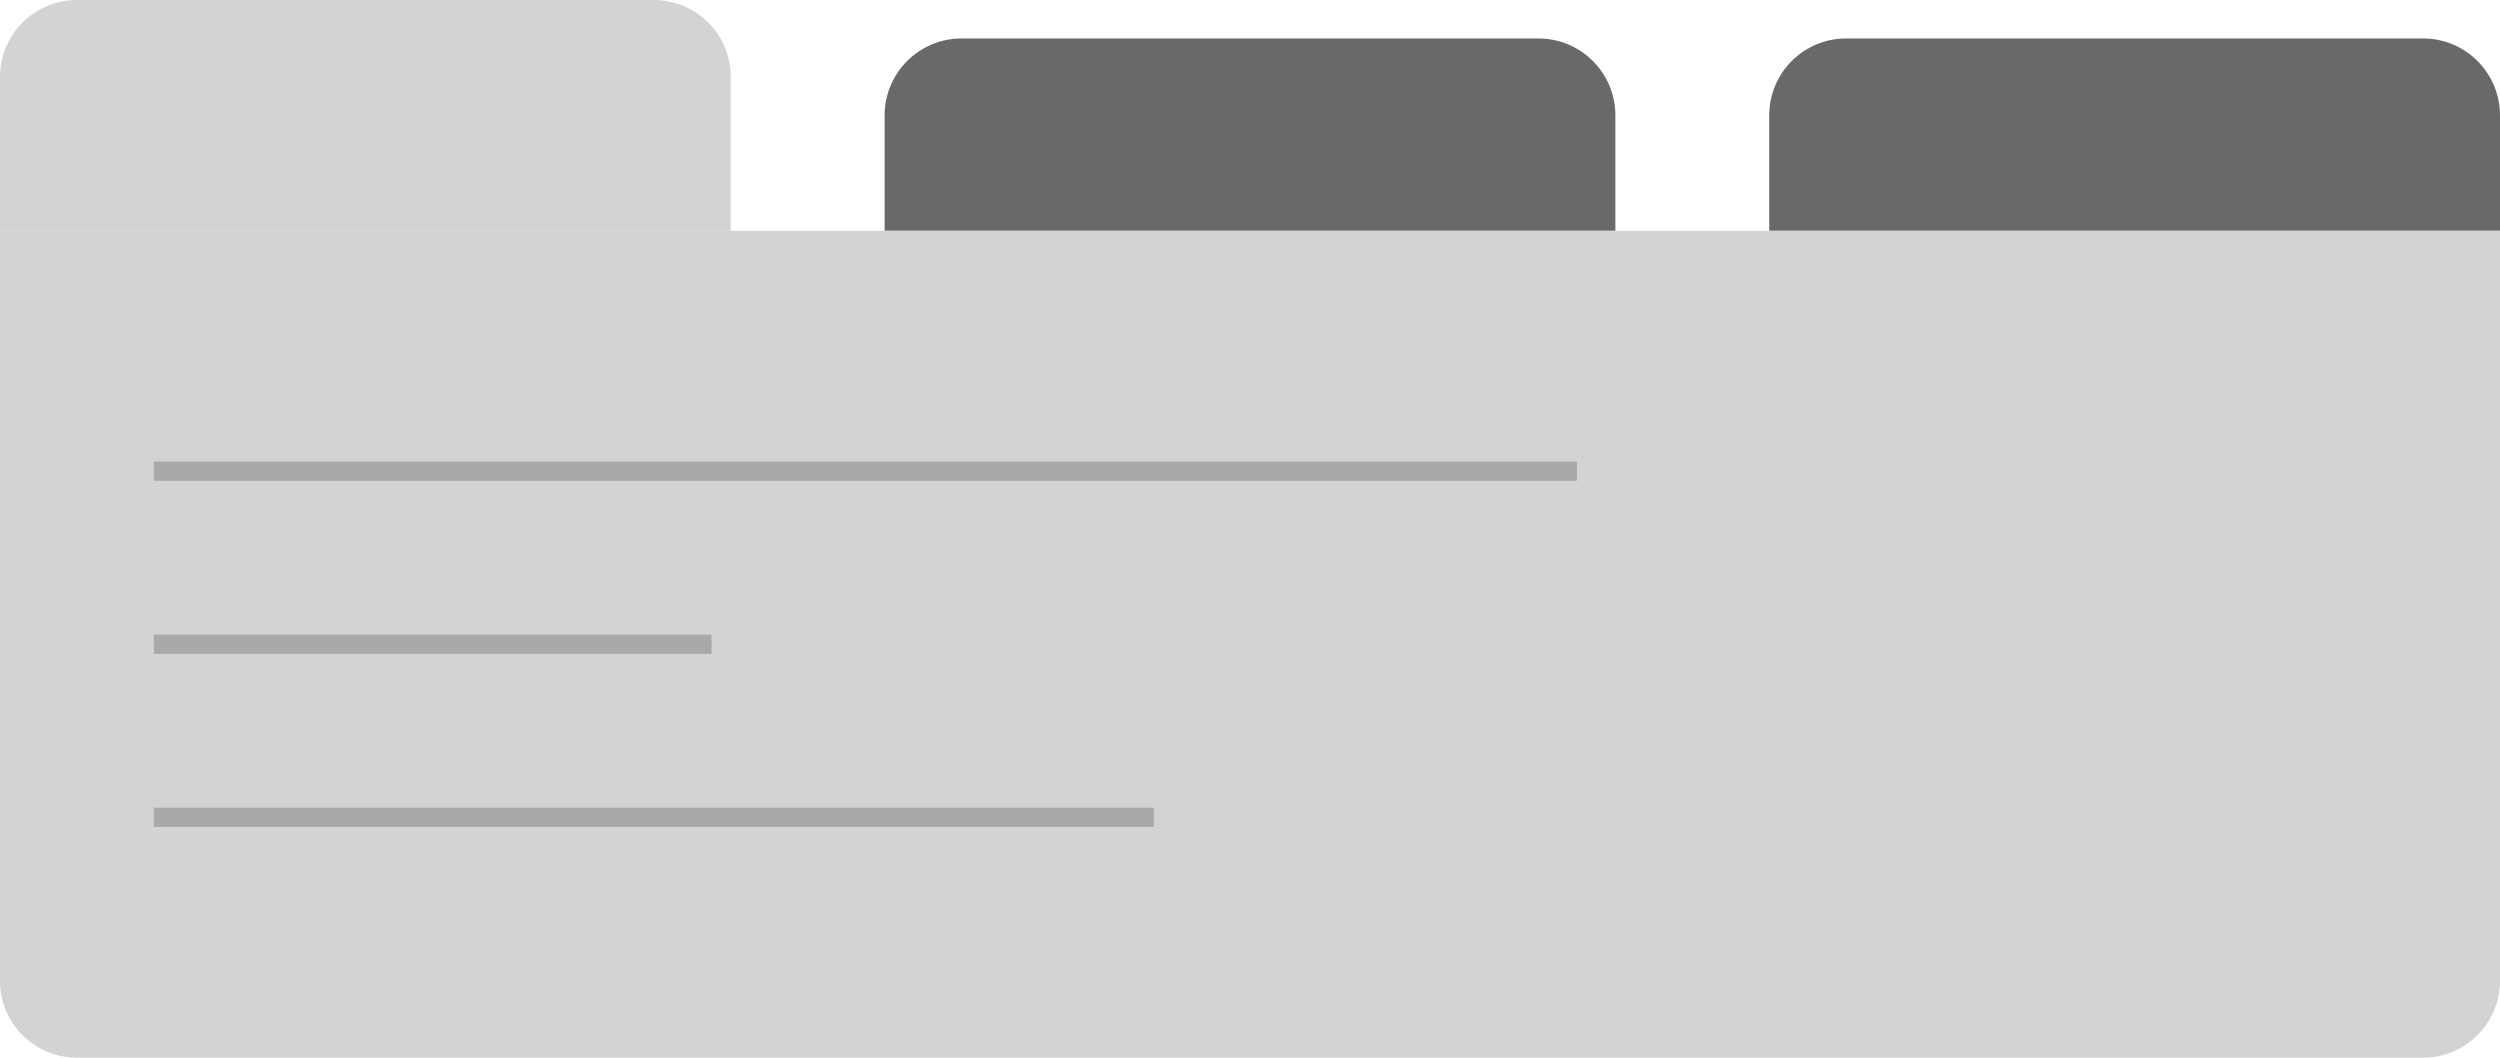
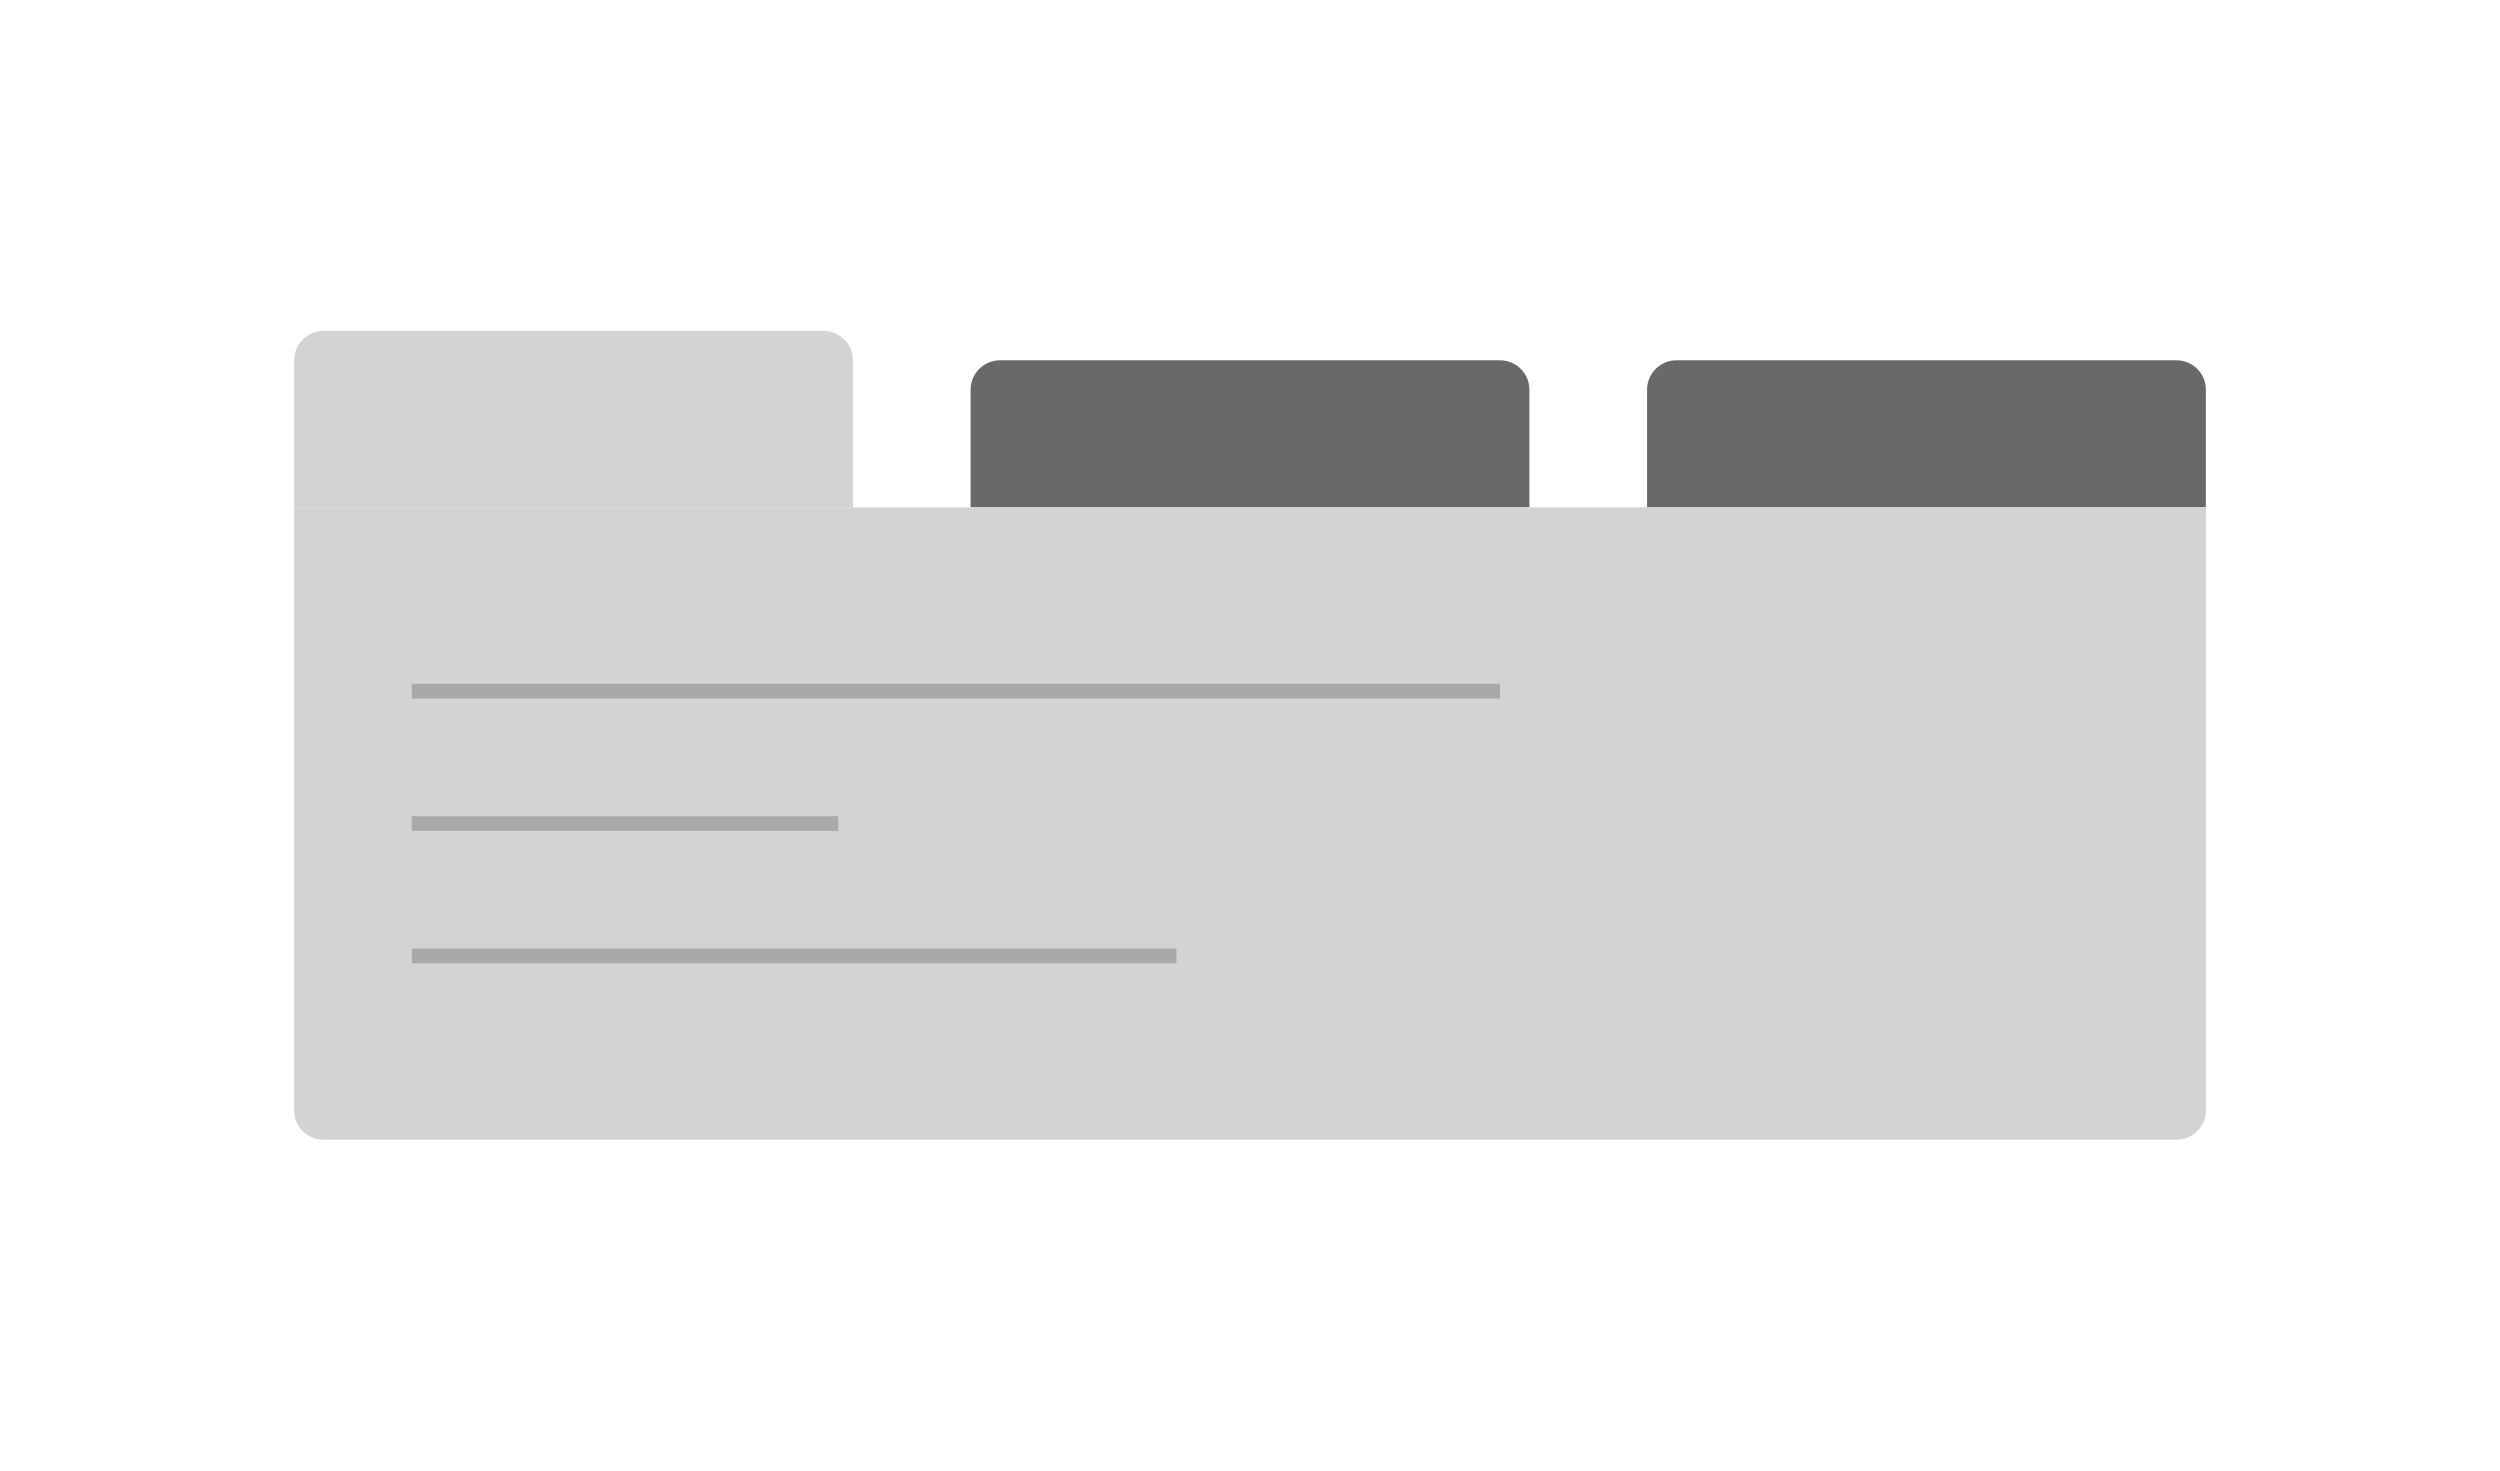
- <svg xmlns="http://www.w3.org/2000/svg" width="260" height="110" viewBox="0 0 260 110" fill="none">
-   <path d="M0 8C0 3.582 3.582 0 8 0H68C72.418 0 76 3.582 76 8V24H0V8Z" fill="#D3D3D3" />
-   <path d="M92 12C92 7.582 95.582 4 100 4H160C164.418 4 168 7.582 168 12V24H92V12Z" fill="#696969" />
-   <path d="M184 12C184 7.582 187.582 4 192 4H252C256.418 4 260 7.582 260 12V24H184V12Z" fill="#696969" />
-   <path d="M0 24H260V102C260 106.418 256.418 110 252 110H8C3.582 110 0 106.418 0 102V24Z" fill="#D3D3D3" />
-   <rect width="148" height="2" transform="translate(16 48)" fill="#A9A9A9" />
-   <rect width="58" height="2" transform="translate(16 66)" fill="#A9A9A9" />
-   <rect width="104" height="2" transform="translate(16 84)" fill="#A9A9A9" />
+ <svg xmlns="http://www.w3.org/2000/svg" width="340" height="200" viewBox="0 0 340 200" fill="none">
+   <path d="M40 49C40 46.791 41.791 45 44 45H112C114.209 45 116 46.791 116 49V69H40V49Z" fill="#D3D3D3" />
+   <path d="M132 53C132 50.791 133.791 49 136 49H204C206.209 49 208 50.791 208 53V69H132V53Z" fill="#696969" />
+   <path d="M224 53C224 50.791 225.791 49 228 49H296C298.209 49 300 50.791 300 53V69H224V53Z" fill="#696969" />
+   <path d="M40 69H300V151C300 153.209 298.209 155 296 155H44C41.791 155 40 153.209 40 151V69Z" fill="#D3D3D3" />
+   <rect width="148" height="2" transform="translate(56 93)" fill="#A9A9A9" />
+   <rect width="58" height="2" transform="translate(56 111)" fill="#A9A9A9" />
+   <rect width="104" height="2" transform="translate(56 129)" fill="#A9A9A9" />
</svg>
